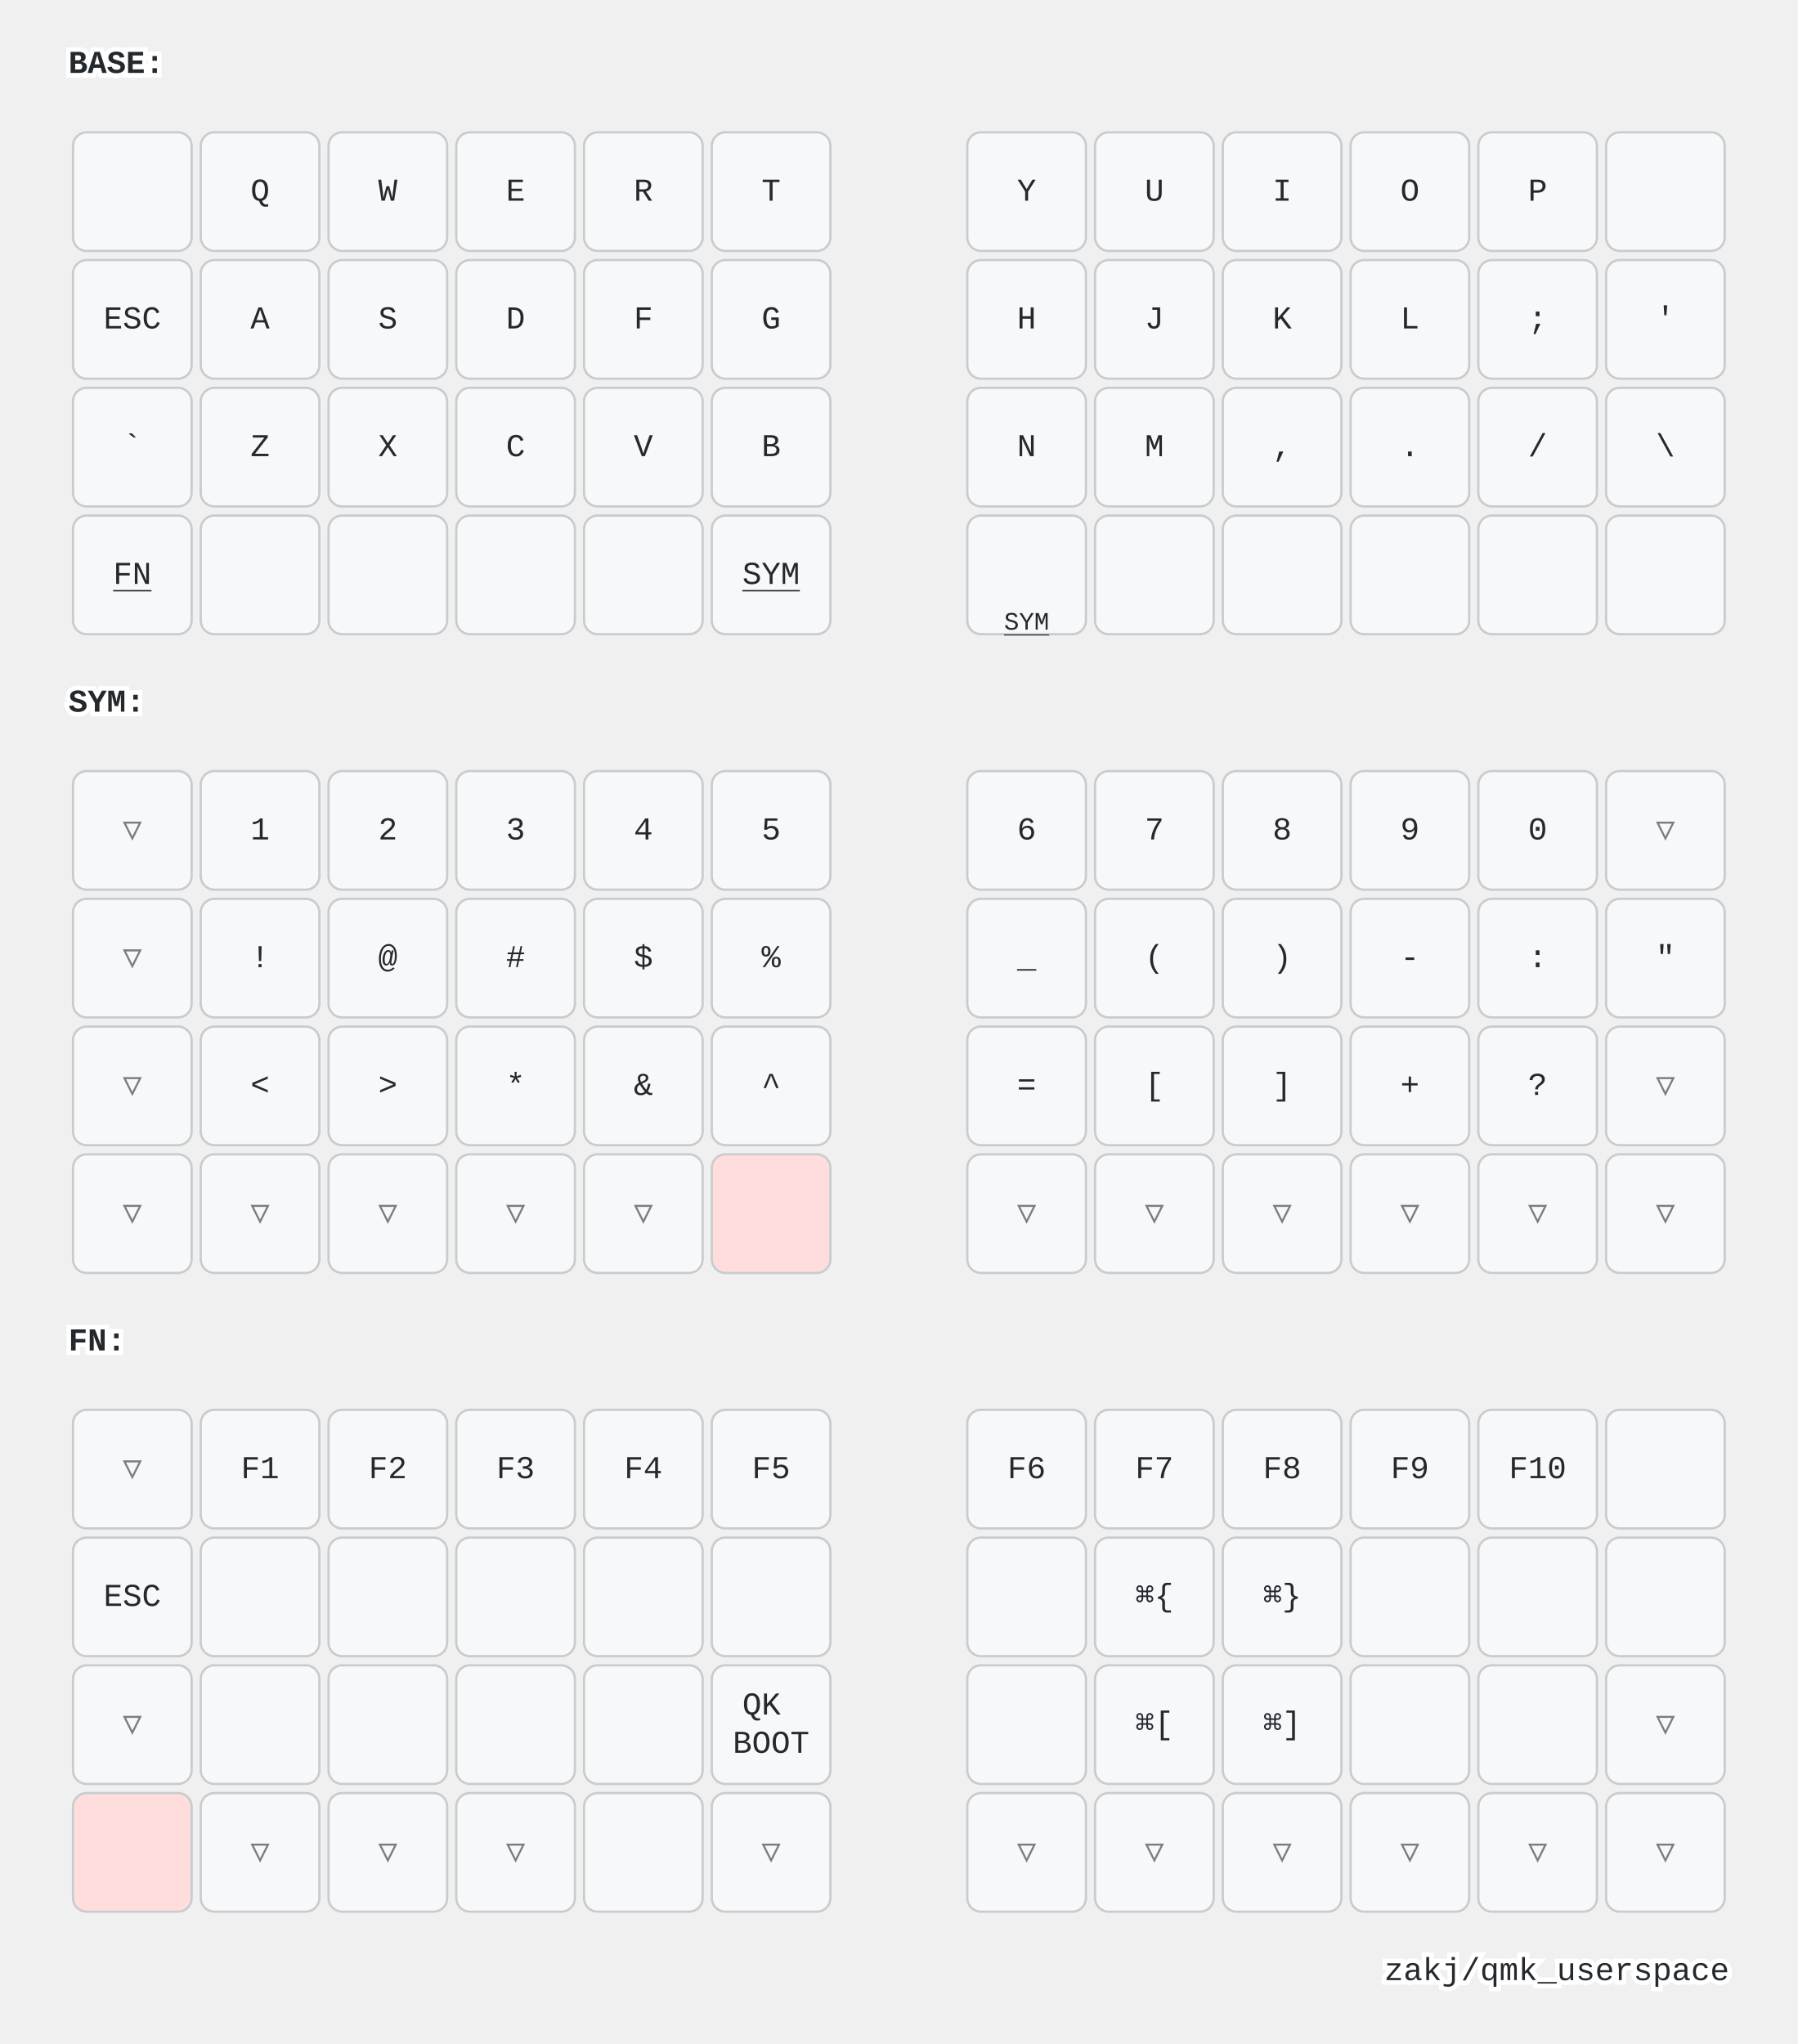
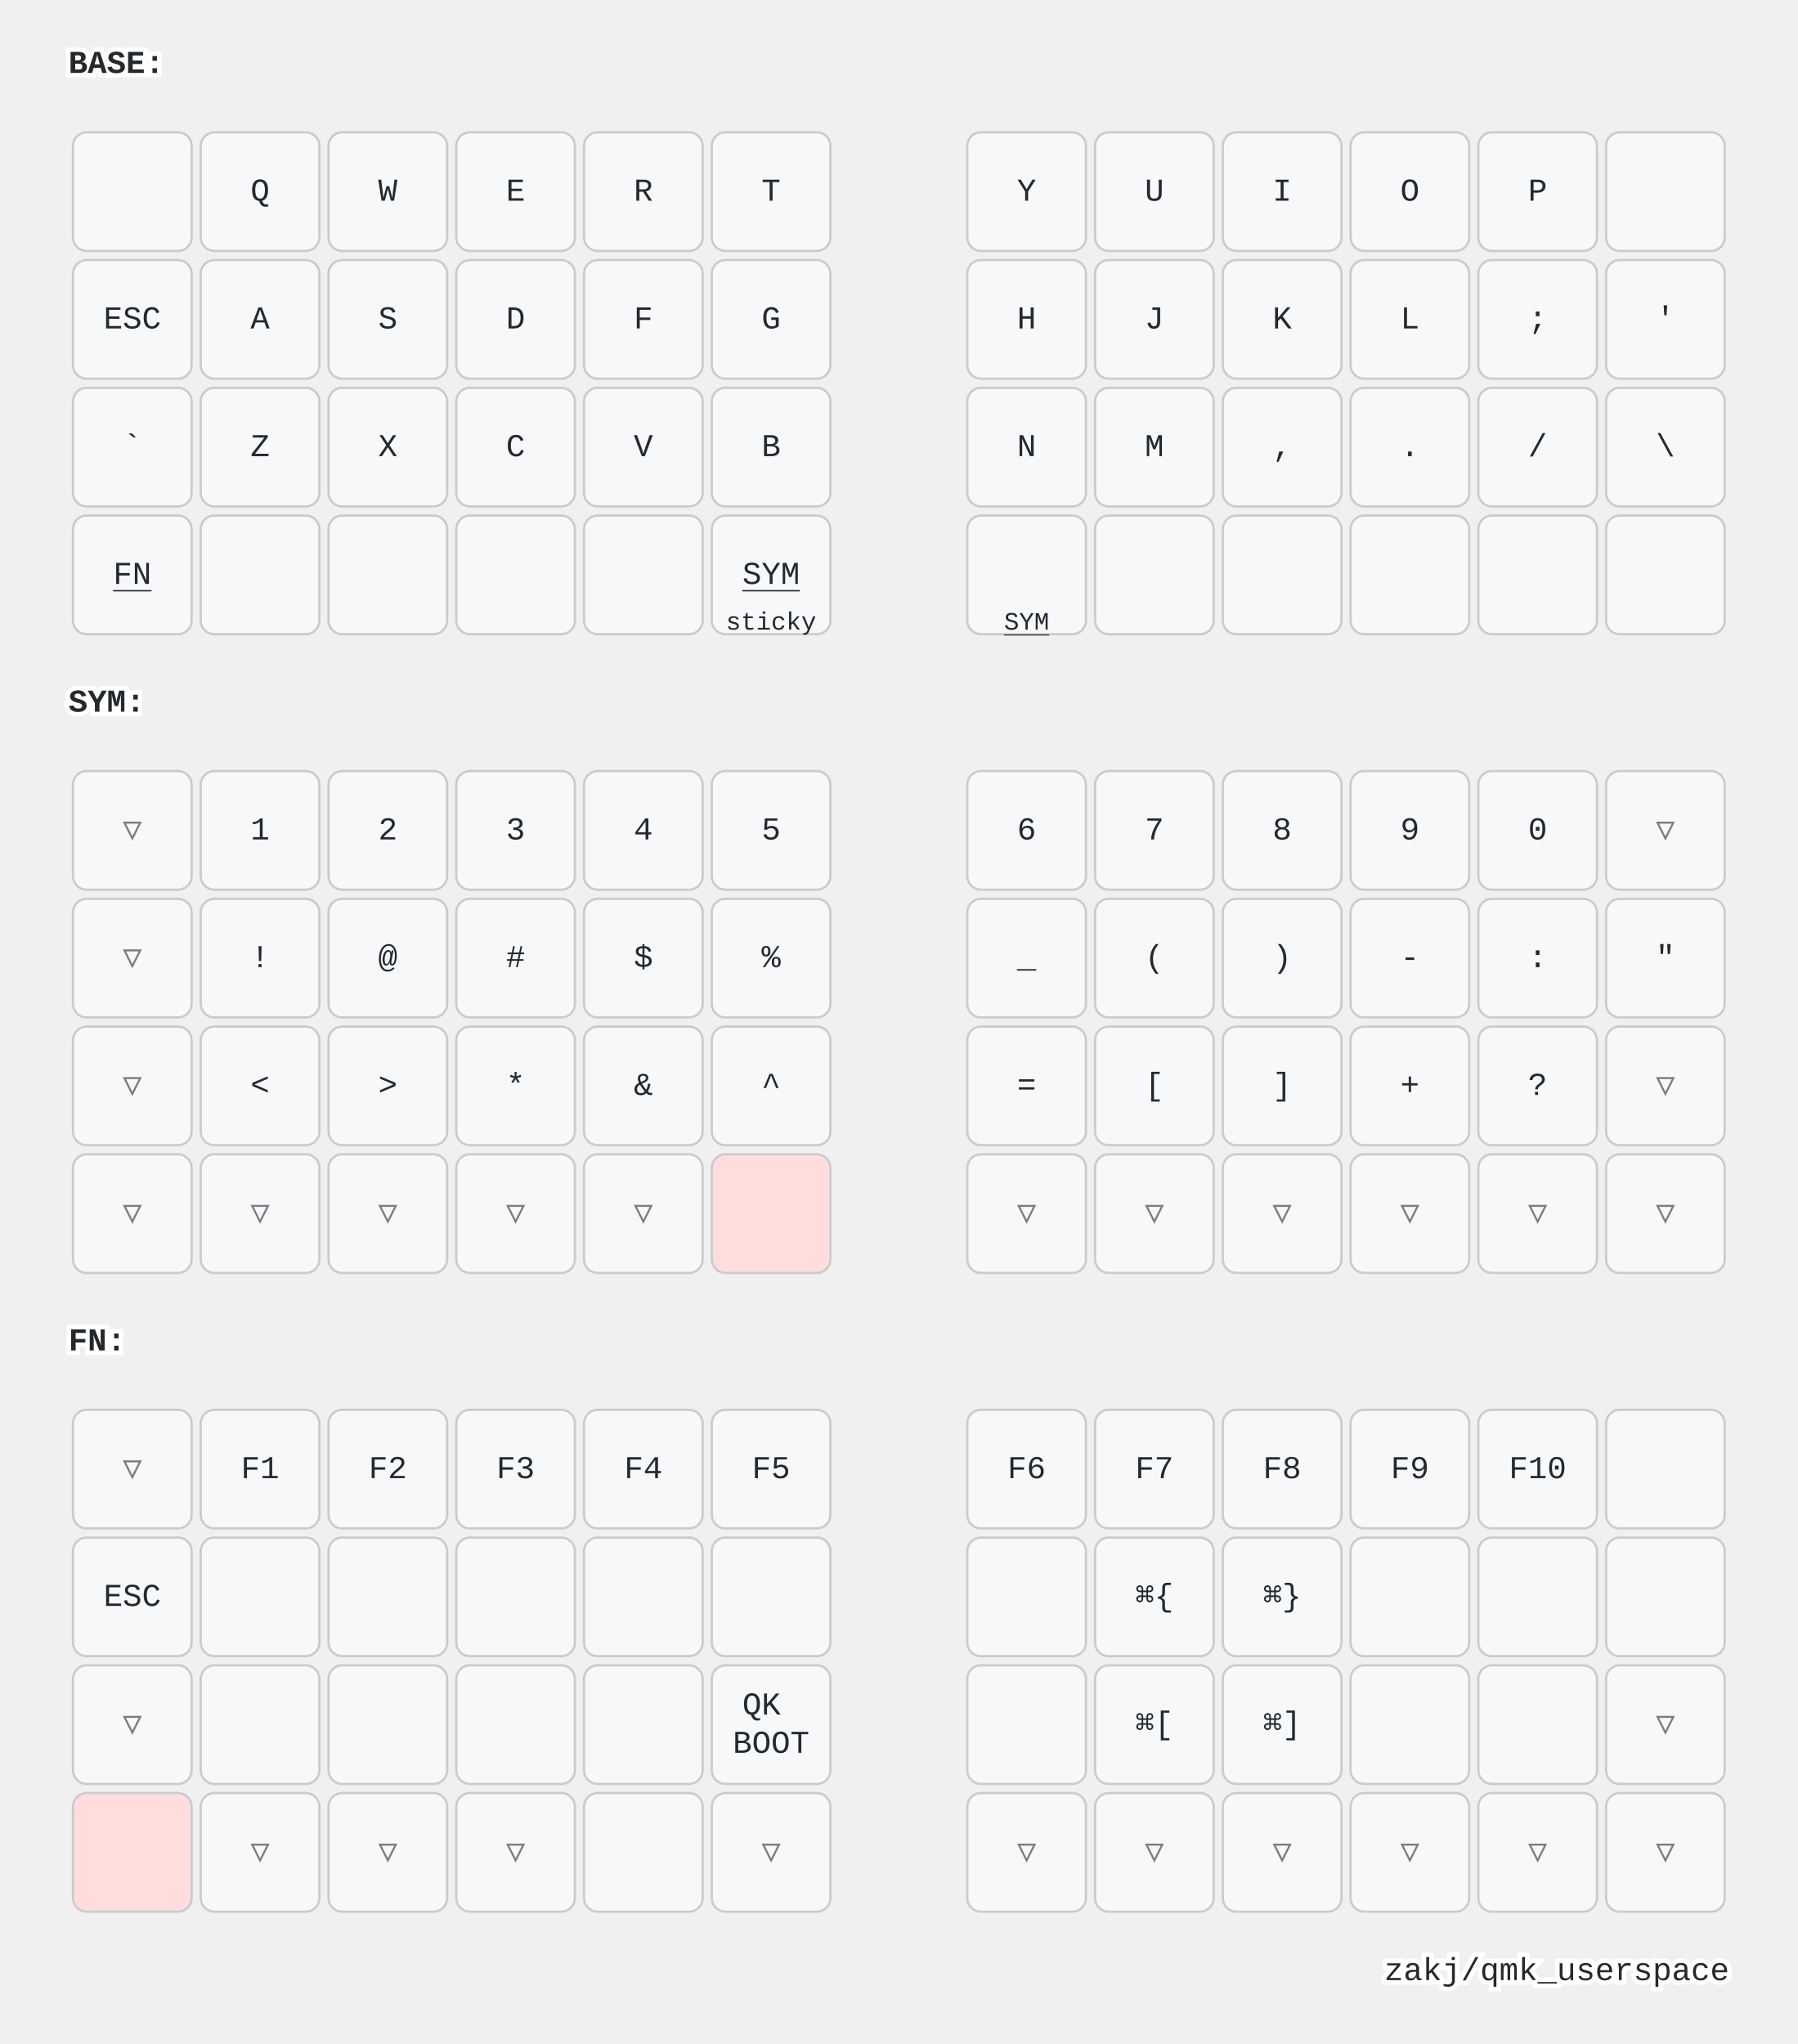
<svg xmlns="http://www.w3.org/2000/svg" xmlns:xlink="http://www.w3.org/1999/xlink" width="788" height="896" viewBox="0 0 788 896" class="keymap">
  <defs>/* start glyphs */
<svg id="mdi:apple-keyboard-command">
      <svg id="mdi-apple-keyboard-command" viewBox="0 0 24 24">
        <path d="M6,2A4,4 0 0,1 10,6V8H14V6A4,4 0 0,1 18,2A4,4 0 0,1 22,6A4,4 0 0,1 18,10H16V14H18A4,4 0 0,1 22,18A4,4 0 0,1 18,22A4,4 0 0,1 14,18V16H10V18A4,4 0 0,1 6,22A4,4 0 0,1 2,18A4,4 0 0,1 6,14H8V10H6A4,4 0 0,1 2,6A4,4 0 0,1 6,2M16,18A2,2 0 0,0 18,20A2,2 0 0,0 20,18A2,2 0 0,0 18,16H16V18M14,10H10V14H14V10M6,16A2,2 0 0,0 4,18A2,2 0 0,0 6,20A2,2 0 0,0 8,18V16H6M8,6A2,2 0 0,0 6,4A2,2 0 0,0 4,6A2,2 0 0,0 6,8H8V6M18,8A2,2 0 0,0 20,6A2,2 0 0,0 18,4A2,2 0 0,0 16,6V8H18Z" />
      </svg>
    </svg>
    <svg id="mdi:apple-keyboard-control">
      <svg id="mdi-apple-keyboard-control" viewBox="0 0 24 24">
        <path d="M19.78,11.78L18.36,13.19L12,6.83L5.64,13.19L4.22,11.78L12,4L19.78,11.78Z" />
      </svg>
    </svg>
    <svg id="mdi:apple-keyboard-option">
      <svg id="mdi-apple-keyboard-option" viewBox="0 0 24 24">
        <path d="M3,4H9.11L16.15,18H21V20H14.88L7.84,6H3V4M14,4H21V6H14V4Z" />
      </svg>
    </svg>
    <svg id="mdi:apple-keyboard-shift">
      <svg id="mdi-apple-keyboard-shift" viewBox="0 0 24 24">
        <path d="M15,18V12H17.17L12,6.83L6.83,12H9V18H15M12,4L22,14H17V20H7V14H2L12,4Z" />
      </svg>
    </svg>
    <svg id="tabler:arrow-bar-to-right">
      <svg viewBox="0 0 24 24" fill="none" stroke="currentColor" stroke-width="2" stroke-linecap="round" stroke-linejoin="round" class="icon icon-tabler icons-tabler-outline icon-tabler-arrow-bar-to-right">
        <path stroke="none" d="M0 0h24v24H0z" fill="none" />
        <path d="M14 12l-10 0" />
        <path d="M14 12l-4 4" />
        <path d="M14 12l-4 -4" />
        <path d="M20 4l0 16" />
      </svg>
    </svg>
    <svg id="tabler:arrow-down">
      <svg viewBox="0 0 24 24" fill="none" stroke="currentColor" stroke-width="2" stroke-linecap="round" stroke-linejoin="round" class="icon icon-tabler icons-tabler-outline icon-tabler-arrow-down">
        <path stroke="none" d="M0 0h24v24H0z" fill="none" />
        <path d="M12 5l0 14" />
        <path d="M18 13l-6 6" />
        <path d="M6 13l6 6" />
      </svg>
    </svg>
    <svg id="tabler:arrow-left">
      <svg viewBox="0 0 24 24" fill="none" stroke="currentColor" stroke-width="2" stroke-linecap="round" stroke-linejoin="round" class="icon icon-tabler icons-tabler-outline icon-tabler-arrow-left">
        <path stroke="none" d="M0 0h24v24H0z" fill="none" />
        <path d="M5 12l14 0" />
        <path d="M5 12l6 6" />
        <path d="M5 12l6 -6" />
      </svg>
    </svg>
    <svg id="tabler:arrow-right">
      <svg viewBox="0 0 24 24" fill="none" stroke="currentColor" stroke-width="2" stroke-linecap="round" stroke-linejoin="round" class="icon icon-tabler icons-tabler-outline icon-tabler-arrow-right">
        <path stroke="none" d="M0 0h24v24H0z" fill="none" />
        <path d="M5 12l14 0" />
        <path d="M13 18l6 -6" />
        <path d="M13 6l6 6" />
      </svg>
    </svg>
    <svg id="tabler:arrow-up">
      <svg viewBox="0 0 24 24" fill="none" stroke="currentColor" stroke-width="2" stroke-linecap="round" stroke-linejoin="round" class="icon icon-tabler icons-tabler-outline icon-tabler-arrow-up">
        <path stroke="none" d="M0 0h24v24H0z" fill="none" />
        <path d="M12 5l0 14" />
        <path d="M18 11l-6 -6" />
        <path d="M6 11l6 -6" />
      </svg>
    </svg>
    <svg id="tabler:backspace">
      <svg viewBox="0 0 24 24" fill="none" stroke="currentColor" stroke-width="2" stroke-linecap="round" stroke-linejoin="round" class="icon icon-tabler icons-tabler-outline icon-tabler-backspace">
        <path stroke="none" d="M0 0h24v24H0z" fill="none" />
        <path d="M20 6a1 1 0 0 1 1 1v10a1 1 0 0 1 -1 1h-11l-5 -5a1.5 1.5 0 0 1 0 -2l5 -5l11 0" />
        <path d="M12 10l4 4m0 -4l-4 4" />
      </svg>
    </svg>
    <svg id="tabler:corner-down-left">
      <svg viewBox="0 0 24 24" fill="none" stroke="currentColor" stroke-width="2" stroke-linecap="round" stroke-linejoin="round" class="icon icon-tabler icons-tabler-outline icon-tabler-corner-down-left">
        <path stroke="none" d="M0 0h24v24H0z" fill="none" />
        <path d="M18 6v6a3 3 0 0 1 -3 3h-10l4 -4m0 8l-4 -4" />
      </svg>
    </svg>
    <svg id="tabler:space">
      <svg viewBox="0 0 24 24" fill="none" stroke="currentColor" stroke-width="2" stroke-linecap="round" stroke-linejoin="round" class="icon icon-tabler icons-tabler-outline icon-tabler-space">
        <path stroke="none" d="M0 0h24v24H0z" fill="none" />
        <path d="M4 10v3a1 1 0 0 0 1 1h14a1 1 0 0 0 1 -1v-3" />
      </svg>
    </svg>
    <svg id="tabler:square-x">
      <svg viewBox="0 0 24 24" fill="none" stroke="currentColor" stroke-width="2" stroke-linecap="round" stroke-linejoin="round" class="icon icon-tabler icons-tabler-outline icon-tabler-square-x">
        <path stroke="none" d="M0 0h24v24H0z" fill="none" />
        <path d="M3 5a2 2 0 0 1 2 -2h14a2 2 0 0 1 2 2v14a2 2 0 0 1 -2 2h-14a2 2 0 0 1 -2 -2v-14" />
        <path d="M9 9l6 6m0 -6l-6 6" />
      </svg>
    </svg>
  </defs>/* end glyphs */
<style>/* inherit to force styles through use tags */
svg path {
    fill: inherit;
}

/* font and background color specifications */
svg.keymap {
    font-family: SFMono-Regular,Consolas,Liberation Mono,Menlo,monospace;
    font-size: 14px;
    font-kerning: normal;
    text-rendering: optimizeLegibility;
    fill: #24292e;
}

/* default key styling */
rect.key {
    fill: #f6f8fa;
}

rect.key, rect.combo {
    stroke: #c9cccf;
    stroke-width: 1;
}

/* default key side styling, only used is draw_key_sides is set */
rect.side {
    filter: brightness(90%);
}

/* color accent for combo boxes */
rect.combo, rect.combo-separate {
    fill: #cdf;
}

/* color accent for held keys */
rect.held, rect.combo.held {
    fill: #fdd;
}

/* color accent for ghost (optional) keys */
rect.ghost, rect.combo.ghost {
    stroke-dasharray: 4, 4;
    stroke-width: 2;
}

text {
    text-anchor: middle;
    dominant-baseline: middle;
}

/* styling for layer labels */
text.label {
    font-weight: bold;
    text-anchor: start;
    stroke: white;
    stroke-width: 4;
    paint-order: stroke;
}

/* styling for optional footer */
text.footer {
    text-anchor: end;
    dominant-baseline: auto;
    stroke: white;
    stroke-width: 4;
    paint-order: stroke;
}

/* styling for combo tap, and key non-tap label text */
text.combo, text.hold, text.shifted, text.left, text.right, text.tl, text.tr, text.bl, text.br {
    font-size: 11px;
}

text.hold, text.bl, text.br {
    text-anchor: middle;
    dominant-baseline: auto;
}

text.shifted, text.tl, text.tr {
    text-anchor: middle;
    dominant-baseline: hanging;
}

text.left, text.tl, text.bl {
    text-anchor: start;
}

text.right, text.tr, text.br {
    text-anchor: end;
}

text.layer-activator {
    text-decoration: underline;
}

/* styling for hold/shifted label text in combo box */
text.combo.hold, text.combo.shifted, text.combo.left, text.combo.right {
    font-size: 8px;
}

/* lighter symbol for transparent keys */
text.trans {
    fill: #7b7e81;
}

/* styling for combo dendrons */
path.combo {
    stroke-width: 1;
    stroke: gray;
    fill: none;
}

/* Start Tabler Icons Cleanup */
/* cannot use height/width with glyphs */
.icon-tabler &gt; path {
    fill: inherit;
    stroke: inherit;
    stroke-width: 2;
}
/* hide tabler's default box */
.icon-tabler &gt; path[stroke="none"][fill="none"] {
    visibility: hidden;
}
/* End Tabler Icons Cleanup */

@media (prefers-color-scheme: dark) {
svg.keymap { fill: #d1d6db; }
rect.key { fill: #3f4750; }
rect.key, rect.combo { stroke: #60666c; }
rect.combo, rect.combo-separate { fill: #1f3d7a; }
rect.held, rect.combo.held { fill: #854747; }
text.label, text.footer { stroke: black; }
text.trans { fill: #7e8184; }
path.combo { stroke: #7f7f7f; }

}
svg.keymap { color: #24292e; }
@media (prefers-color-scheme: dark) {
  svg.keymap { color: #d1d6db; }
}
</style>
  <g transform="translate(30, 0)" class="layer-BASE">
    <text x="0" y="28" class="label" id="BASE">BASE:</text>
    <g transform="translate(0, 56)">
      <g transform="translate(28, 28)" class="key keypos-0">
        <rect rx="6" ry="6" x="-26" y="-26" width="52" height="52" class="key" />
        <use href="#tabler:arrow-bar-to-right" xlink:href="#tabler:arrow-bar-to-right" x="-7" y="-7" height="14" width="14.0" class="key tap glyph tabler:arrow-bar-to-right" />
      </g>
      <g transform="translate(84, 28)" class="key keypos-1">
        <rect rx="6" ry="6" x="-26" y="-26" width="52" height="52" class="key" />
        <text x="0" y="0" class="key tap">Q</text>
      </g>
      <g transform="translate(140, 28)" class="key keypos-2">
        <rect rx="6" ry="6" x="-26" y="-26" width="52" height="52" class="key" />
        <text x="0" y="0" class="key tap">W</text>
      </g>
      <g transform="translate(196, 28)" class="key keypos-3">
        <rect rx="6" ry="6" x="-26" y="-26" width="52" height="52" class="key" />
        <text x="0" y="0" class="key tap">E</text>
      </g>
      <g transform="translate(252, 28)" class="key keypos-4">
        <rect rx="6" ry="6" x="-26" y="-26" width="52" height="52" class="key" />
        <text x="0" y="0" class="key tap">R</text>
      </g>
      <g transform="translate(308, 28)" class="key keypos-5">
        <rect rx="6" ry="6" x="-26" y="-26" width="52" height="52" class="key" />
        <text x="0" y="0" class="key tap">T</text>
      </g>
      <g transform="translate(420, 28)" class="key keypos-6">
        <rect rx="6" ry="6" x="-26" y="-26" width="52" height="52" class="key" />
        <text x="0" y="0" class="key tap">Y</text>
      </g>
      <g transform="translate(476, 28)" class="key keypos-7">
        <rect rx="6" ry="6" x="-26" y="-26" width="52" height="52" class="key" />
        <text x="0" y="0" class="key tap">U</text>
      </g>
      <g transform="translate(532, 28)" class="key keypos-8">
        <rect rx="6" ry="6" x="-26" y="-26" width="52" height="52" class="key" />
        <text x="0" y="0" class="key tap">I</text>
      </g>
      <g transform="translate(588, 28)" class="key keypos-9">
        <rect rx="6" ry="6" x="-26" y="-26" width="52" height="52" class="key" />
        <text x="0" y="0" class="key tap">O</text>
      </g>
      <g transform="translate(644, 28)" class="key keypos-10">
        <rect rx="6" ry="6" x="-26" y="-26" width="52" height="52" class="key" />
        <text x="0" y="0" class="key tap">P</text>
      </g>
      <g transform="translate(700, 28)" class="key keypos-11">
        <rect rx="6" ry="6" x="-26" y="-26" width="52" height="52" class="key" />
        <use href="#tabler:backspace" xlink:href="#tabler:backspace" x="-7" y="-7" height="14" width="14.0" class="key tap glyph tabler:backspace" />
      </g>
      <g transform="translate(28, 84)" class="key keypos-12">
        <rect rx="6" ry="6" x="-26" y="-26" width="52" height="52" class="key" />
        <text x="0" y="0" class="key tap">ESC</text>
        <use href="#mdi:apple-keyboard-control" xlink:href="#mdi:apple-keyboard-control" x="-6" y="12" height="12" width="12.0" class="key hold glyph mdi:apple-keyboard-control" />
      </g>
      <g transform="translate(84, 84)" class="key keypos-13">
        <rect rx="6" ry="6" x="-26" y="-26" width="52" height="52" class="key" />
        <text x="0" y="0" class="key tap">A</text>
      </g>
      <g transform="translate(140, 84)" class="key keypos-14">
        <rect rx="6" ry="6" x="-26" y="-26" width="52" height="52" class="key" />
        <text x="0" y="0" class="key tap">S</text>
      </g>
      <g transform="translate(196, 84)" class="key keypos-15">
        <rect rx="6" ry="6" x="-26" y="-26" width="52" height="52" class="key" />
        <text x="0" y="0" class="key tap">D</text>
      </g>
      <g transform="translate(252, 84)" class="key keypos-16">
        <rect rx="6" ry="6" x="-26" y="-26" width="52" height="52" class="key" />
        <text x="0" y="0" class="key tap">F</text>
      </g>
      <g transform="translate(308, 84)" class="key keypos-17">
        <rect rx="6" ry="6" x="-26" y="-26" width="52" height="52" class="key" />
        <text x="0" y="0" class="key tap">G</text>
      </g>
      <g transform="translate(420, 84)" class="key keypos-18">
        <rect rx="6" ry="6" x="-26" y="-26" width="52" height="52" class="key" />
        <text x="0" y="0" class="key tap">H</text>
      </g>
      <g transform="translate(476, 84)" class="key keypos-19">
        <rect rx="6" ry="6" x="-26" y="-26" width="52" height="52" class="key" />
        <text x="0" y="0" class="key tap">J</text>
      </g>
      <g transform="translate(532, 84)" class="key keypos-20">
        <rect rx="6" ry="6" x="-26" y="-26" width="52" height="52" class="key" />
        <text x="0" y="0" class="key tap">K</text>
      </g>
      <g transform="translate(588, 84)" class="key keypos-21">
        <rect rx="6" ry="6" x="-26" y="-26" width="52" height="52" class="key" />
        <text x="0" y="0" class="key tap">L</text>
      </g>
      <g transform="translate(644, 84)" class="key keypos-22">
        <rect rx="6" ry="6" x="-26" y="-26" width="52" height="52" class="key" />
        <text x="0" y="0" class="key tap">;</text>
      </g>
      <g transform="translate(700, 84)" class="key keypos-23">
        <rect rx="6" ry="6" x="-26" y="-26" width="52" height="52" class="key" />
        <text x="0" y="0" class="key tap">'</text>
      </g>
      <g transform="translate(28, 140)" class="key keypos-24">
        <rect rx="6" ry="6" x="-26" y="-26" width="52" height="52" class="key" />
        <text x="0" y="0" class="key tap">`</text>
        <use href="#mdi:apple-keyboard-shift" xlink:href="#mdi:apple-keyboard-shift" x="-6" y="12" height="12" width="12.0" class="key hold glyph mdi:apple-keyboard-shift" />
      </g>
      <g transform="translate(84, 140)" class="key keypos-25">
        <rect rx="6" ry="6" x="-26" y="-26" width="52" height="52" class="key" />
        <text x="0" y="0" class="key tap">Z</text>
      </g>
      <g transform="translate(140, 140)" class="key keypos-26">
        <rect rx="6" ry="6" x="-26" y="-26" width="52" height="52" class="key" />
        <text x="0" y="0" class="key tap">X</text>
      </g>
      <g transform="translate(196, 140)" class="key keypos-27">
        <rect rx="6" ry="6" x="-26" y="-26" width="52" height="52" class="key" />
        <text x="0" y="0" class="key tap">C</text>
      </g>
      <g transform="translate(252, 140)" class="key keypos-28">
        <rect rx="6" ry="6" x="-26" y="-26" width="52" height="52" class="key" />
        <text x="0" y="0" class="key tap">V</text>
      </g>
      <g transform="translate(308, 140)" class="key keypos-29">
        <rect rx="6" ry="6" x="-26" y="-26" width="52" height="52" class="key" />
        <text x="0" y="0" class="key tap">B</text>
      </g>
      <g transform="translate(420, 140)" class="key keypos-30">
        <rect rx="6" ry="6" x="-26" y="-26" width="52" height="52" class="key" />
        <text x="0" y="0" class="key tap">N</text>
      </g>
      <g transform="translate(476, 140)" class="key keypos-31">
        <rect rx="6" ry="6" x="-26" y="-26" width="52" height="52" class="key" />
        <text x="0" y="0" class="key tap">M</text>
      </g>
      <g transform="translate(532, 140)" class="key keypos-32">
        <rect rx="6" ry="6" x="-26" y="-26" width="52" height="52" class="key" />
        <text x="0" y="0" class="key tap">,</text>
      </g>
      <g transform="translate(588, 140)" class="key keypos-33">
        <rect rx="6" ry="6" x="-26" y="-26" width="52" height="52" class="key" />
        <text x="0" y="0" class="key tap">.</text>
      </g>
      <g transform="translate(644, 140)" class="key keypos-34">
        <rect rx="6" ry="6" x="-26" y="-26" width="52" height="52" class="key" />
        <text x="0" y="0" class="key tap">/</text>
      </g>
      <g transform="translate(700, 140)" class="key keypos-35">
        <rect rx="6" ry="6" x="-26" y="-26" width="52" height="52" class="key" />
        <text x="0" y="0" class="key tap">\</text>
        <use href="#mdi:apple-keyboard-shift" xlink:href="#mdi:apple-keyboard-shift" x="-6" y="12" height="12" width="12.0" class="key hold glyph mdi:apple-keyboard-shift" />
      </g>
      <g transform="translate(28, 196)" class="key keypos-36">
        <rect rx="6" ry="6" x="-26" y="-26" width="52" height="52" class="key" />
        <a href="#FN">
          <text x="0" y="0" class="key tap layer-activator">FN</text>
        </a>
      </g>
      <g transform="translate(84, 196)" class="key keypos-37">
        <rect rx="6" ry="6" x="-26" y="-26" width="52" height="52" class="key" />
        <use href="#mdi:apple-keyboard-control" xlink:href="#mdi:apple-keyboard-control" x="-7" y="-7" height="14" width="14.0" class="key tap glyph mdi:apple-keyboard-control" />
      </g>
      <g transform="translate(140, 196)" class="key keypos-38">
        <rect rx="6" ry="6" x="-26" y="-26" width="52" height="52" class="key" />
        <use href="#mdi:apple-keyboard-option" xlink:href="#mdi:apple-keyboard-option" x="-7" y="-7" height="14" width="14.0" class="key tap glyph mdi:apple-keyboard-option" />
      </g>
      <g transform="translate(196, 196)" class="key keypos-39">
        <rect rx="6" ry="6" x="-26" y="-26" width="52" height="52" class="key" />
        <use href="#mdi:apple-keyboard-command" xlink:href="#mdi:apple-keyboard-command" x="-7" y="-7" height="14" width="14.0" class="key tap glyph mdi:apple-keyboard-command" />
      </g>
      <g transform="translate(252, 196)" class="key keypos-40">
        <rect rx="6" ry="6" x="-26" y="-26" width="52" height="52" class="key" />
        <use href="#mdi:apple-keyboard-shift" xlink:href="#mdi:apple-keyboard-shift" x="-7" y="-7" height="14" width="14.0" class="key tap glyph mdi:apple-keyboard-shift" />
      </g>
      <g transform="translate(308, 196)" class="key keypos-41">
        <rect rx="6" ry="6" x="-26" y="-26" width="52" height="52" class="key" />
        <a href="#SYM">
          <text x="0" y="0" class="key tap layer-activator">SYM</text>
        </a>
+         <text x="0" y="24" class="key hold">sticky</text>
      </g>
      <g transform="translate(420, 196)" class="key keypos-42">
        <rect rx="6" ry="6" x="-26" y="-26" width="52" height="52" class="key" />
        <use href="#tabler:corner-down-left" xlink:href="#tabler:corner-down-left" x="-7" y="-7" height="14" width="14.0" class="key tap glyph tabler:corner-down-left" />
        <a href="#SYM">
          <text x="0" y="24" class="key hold layer-activator">SYM</text>
        </a>
      </g>
      <g transform="translate(476, 196)" class="key keypos-43">
        <rect rx="6" ry="6" x="-26" y="-26" width="52" height="52" class="key" />
        <use href="#tabler:space" xlink:href="#tabler:space" x="-7" y="-7" height="14" width="14.0" class="key tap glyph tabler:space" />
      </g>
      <g transform="translate(532, 196)" class="key keypos-44">
        <rect rx="6" ry="6" x="-26" y="-26" width="52" height="52" class="key" />
        <use href="#tabler:arrow-left" xlink:href="#tabler:arrow-left" x="-7" y="-7" height="14" width="14.0" class="key tap glyph tabler:arrow-left" />
      </g>
      <g transform="translate(588, 196)" class="key keypos-45">
        <rect rx="6" ry="6" x="-26" y="-26" width="52" height="52" class="key" />
        <use href="#tabler:arrow-down" xlink:href="#tabler:arrow-down" x="-7" y="-7" height="14" width="14.0" class="key tap glyph tabler:arrow-down" />
      </g>
      <g transform="translate(644, 196)" class="key keypos-46">
        <rect rx="6" ry="6" x="-26" y="-26" width="52" height="52" class="key" />
        <use href="#tabler:arrow-up" xlink:href="#tabler:arrow-up" x="-7" y="-7" height="14" width="14.0" class="key tap glyph tabler:arrow-up" />
      </g>
      <g transform="translate(700, 196)" class="key keypos-47">
        <rect rx="6" ry="6" x="-26" y="-26" width="52" height="52" class="key" />
        <use href="#tabler:arrow-right" xlink:href="#tabler:arrow-right" x="-7" y="-7" height="14" width="14.0" class="key tap glyph tabler:arrow-right" />
      </g>
    </g>
  </g>
  <g transform="translate(30, 280)" class="layer-SYM">
    <text x="0" y="28" class="label" id="SYM">SYM:</text>
    <g transform="translate(0, 56)">
      <g transform="translate(28, 28)" class="key trans keypos-0">
        <rect rx="6" ry="6" x="-26" y="-26" width="52" height="52" class="key trans" />
        <text x="0" y="0" class="key trans tap">▽</text>
      </g>
      <g transform="translate(84, 28)" class="key keypos-1">
        <rect rx="6" ry="6" x="-26" y="-26" width="52" height="52" class="key" />
        <text x="0" y="0" class="key tap">1</text>
      </g>
      <g transform="translate(140, 28)" class="key keypos-2">
        <rect rx="6" ry="6" x="-26" y="-26" width="52" height="52" class="key" />
        <text x="0" y="0" class="key tap">2</text>
      </g>
      <g transform="translate(196, 28)" class="key keypos-3">
        <rect rx="6" ry="6" x="-26" y="-26" width="52" height="52" class="key" />
        <text x="0" y="0" class="key tap">3</text>
      </g>
      <g transform="translate(252, 28)" class="key keypos-4">
        <rect rx="6" ry="6" x="-26" y="-26" width="52" height="52" class="key" />
        <text x="0" y="0" class="key tap">4</text>
      </g>
      <g transform="translate(308, 28)" class="key keypos-5">
        <rect rx="6" ry="6" x="-26" y="-26" width="52" height="52" class="key" />
        <text x="0" y="0" class="key tap">5</text>
      </g>
      <g transform="translate(420, 28)" class="key keypos-6">
        <rect rx="6" ry="6" x="-26" y="-26" width="52" height="52" class="key" />
        <text x="0" y="0" class="key tap">6</text>
      </g>
      <g transform="translate(476, 28)" class="key keypos-7">
        <rect rx="6" ry="6" x="-26" y="-26" width="52" height="52" class="key" />
        <text x="0" y="0" class="key tap">7</text>
      </g>
      <g transform="translate(532, 28)" class="key keypos-8">
        <rect rx="6" ry="6" x="-26" y="-26" width="52" height="52" class="key" />
        <text x="0" y="0" class="key tap">8</text>
      </g>
      <g transform="translate(588, 28)" class="key keypos-9">
        <rect rx="6" ry="6" x="-26" y="-26" width="52" height="52" class="key" />
        <text x="0" y="0" class="key tap">9</text>
      </g>
      <g transform="translate(644, 28)" class="key keypos-10">
        <rect rx="6" ry="6" x="-26" y="-26" width="52" height="52" class="key" />
        <text x="0" y="0" class="key tap">0</text>
      </g>
      <g transform="translate(700, 28)" class="key trans keypos-11">
        <rect rx="6" ry="6" x="-26" y="-26" width="52" height="52" class="key trans" />
        <text x="0" y="0" class="key trans tap">▽</text>
      </g>
      <g transform="translate(28, 84)" class="key trans keypos-12">
        <rect rx="6" ry="6" x="-26" y="-26" width="52" height="52" class="key trans" />
        <text x="0" y="0" class="key trans tap">▽</text>
      </g>
      <g transform="translate(84, 84)" class="key keypos-13">
        <rect rx="6" ry="6" x="-26" y="-26" width="52" height="52" class="key" />
        <text x="0" y="0" class="key tap">!</text>
      </g>
      <g transform="translate(140, 84)" class="key keypos-14">
        <rect rx="6" ry="6" x="-26" y="-26" width="52" height="52" class="key" />
        <text x="0" y="0" class="key tap">@</text>
      </g>
      <g transform="translate(196, 84)" class="key keypos-15">
        <rect rx="6" ry="6" x="-26" y="-26" width="52" height="52" class="key" />
        <text x="0" y="0" class="key tap">#</text>
      </g>
      <g transform="translate(252, 84)" class="key keypos-16">
        <rect rx="6" ry="6" x="-26" y="-26" width="52" height="52" class="key" />
        <text x="0" y="0" class="key tap">$</text>
      </g>
      <g transform="translate(308, 84)" class="key keypos-17">
        <rect rx="6" ry="6" x="-26" y="-26" width="52" height="52" class="key" />
        <text x="0" y="0" class="key tap">%</text>
      </g>
      <g transform="translate(420, 84)" class="key keypos-18">
        <rect rx="6" ry="6" x="-26" y="-26" width="52" height="52" class="key" />
        <text x="0" y="0" class="key tap">_</text>
      </g>
      <g transform="translate(476, 84)" class="key keypos-19">
        <rect rx="6" ry="6" x="-26" y="-26" width="52" height="52" class="key" />
        <text x="0" y="0" class="key tap">(</text>
      </g>
      <g transform="translate(532, 84)" class="key keypos-20">
        <rect rx="6" ry="6" x="-26" y="-26" width="52" height="52" class="key" />
        <text x="0" y="0" class="key tap">)</text>
      </g>
      <g transform="translate(588, 84)" class="key keypos-21">
        <rect rx="6" ry="6" x="-26" y="-26" width="52" height="52" class="key" />
        <text x="0" y="0" class="key tap">-</text>
      </g>
      <g transform="translate(644, 84)" class="key keypos-22">
        <rect rx="6" ry="6" x="-26" y="-26" width="52" height="52" class="key" />
        <text x="0" y="0" class="key tap">:</text>
      </g>
      <g transform="translate(700, 84)" class="key keypos-23">
        <rect rx="6" ry="6" x="-26" y="-26" width="52" height="52" class="key" />
        <text x="0" y="0" class="key tap">"</text>
      </g>
      <g transform="translate(28, 140)" class="key trans keypos-24">
        <rect rx="6" ry="6" x="-26" y="-26" width="52" height="52" class="key trans" />
        <text x="0" y="0" class="key trans tap">▽</text>
      </g>
      <g transform="translate(84, 140)" class="key keypos-25">
        <rect rx="6" ry="6" x="-26" y="-26" width="52" height="52" class="key" />
        <text x="0" y="0" class="key tap">&lt;</text>
      </g>
      <g transform="translate(140, 140)" class="key keypos-26">
        <rect rx="6" ry="6" x="-26" y="-26" width="52" height="52" class="key" />
        <text x="0" y="0" class="key tap">&gt;</text>
      </g>
      <g transform="translate(196, 140)" class="key keypos-27">
        <rect rx="6" ry="6" x="-26" y="-26" width="52" height="52" class="key" />
        <text x="0" y="0" class="key tap">*</text>
      </g>
      <g transform="translate(252, 140)" class="key keypos-28">
        <rect rx="6" ry="6" x="-26" y="-26" width="52" height="52" class="key" />
        <text x="0" y="0" class="key tap">&amp;</text>
      </g>
      <g transform="translate(308, 140)" class="key keypos-29">
        <rect rx="6" ry="6" x="-26" y="-26" width="52" height="52" class="key" />
        <text x="0" y="0" class="key tap">^</text>
      </g>
      <g transform="translate(420, 140)" class="key keypos-30">
        <rect rx="6" ry="6" x="-26" y="-26" width="52" height="52" class="key" />
        <text x="0" y="0" class="key tap">=</text>
      </g>
      <g transform="translate(476, 140)" class="key keypos-31">
        <rect rx="6" ry="6" x="-26" y="-26" width="52" height="52" class="key" />
        <text x="0" y="0" class="key tap">[</text>
      </g>
      <g transform="translate(532, 140)" class="key keypos-32">
        <rect rx="6" ry="6" x="-26" y="-26" width="52" height="52" class="key" />
        <text x="0" y="0" class="key tap">]</text>
      </g>
      <g transform="translate(588, 140)" class="key keypos-33">
        <rect rx="6" ry="6" x="-26" y="-26" width="52" height="52" class="key" />
        <text x="0" y="0" class="key tap">+</text>
      </g>
      <g transform="translate(644, 140)" class="key keypos-34">
        <rect rx="6" ry="6" x="-26" y="-26" width="52" height="52" class="key" />
        <text x="0" y="0" class="key tap">?</text>
      </g>
      <g transform="translate(700, 140)" class="key trans keypos-35">
        <rect rx="6" ry="6" x="-26" y="-26" width="52" height="52" class="key trans" />
        <text x="0" y="0" class="key trans tap">▽</text>
      </g>
      <g transform="translate(28, 196)" class="key trans keypos-36">
        <rect rx="6" ry="6" x="-26" y="-26" width="52" height="52" class="key trans" />
        <text x="0" y="0" class="key trans tap">▽</text>
      </g>
      <g transform="translate(84, 196)" class="key trans keypos-37">
        <rect rx="6" ry="6" x="-26" y="-26" width="52" height="52" class="key trans" />
        <text x="0" y="0" class="key trans tap">▽</text>
      </g>
      <g transform="translate(140, 196)" class="key trans keypos-38">
        <rect rx="6" ry="6" x="-26" y="-26" width="52" height="52" class="key trans" />
        <text x="0" y="0" class="key trans tap">▽</text>
      </g>
      <g transform="translate(196, 196)" class="key trans keypos-39">
        <rect rx="6" ry="6" x="-26" y="-26" width="52" height="52" class="key trans" />
        <text x="0" y="0" class="key trans tap">▽</text>
      </g>
      <g transform="translate(252, 196)" class="key trans keypos-40">
        <rect rx="6" ry="6" x="-26" y="-26" width="52" height="52" class="key trans" />
        <text x="0" y="0" class="key trans tap">▽</text>
      </g>
      <g transform="translate(308, 196)" class="key held keypos-41">
        <rect rx="6" ry="6" x="-26" y="-26" width="52" height="52" class="key held" />
      </g>
      <g transform="translate(420, 196)" class="key trans keypos-42">
        <rect rx="6" ry="6" x="-26" y="-26" width="52" height="52" class="key trans" />
        <text x="0" y="0" class="key trans tap">▽</text>
      </g>
      <g transform="translate(476, 196)" class="key trans keypos-43">
        <rect rx="6" ry="6" x="-26" y="-26" width="52" height="52" class="key trans" />
        <text x="0" y="0" class="key trans tap">▽</text>
      </g>
      <g transform="translate(532, 196)" class="key trans keypos-44">
        <rect rx="6" ry="6" x="-26" y="-26" width="52" height="52" class="key trans" />
        <text x="0" y="0" class="key trans tap">▽</text>
      </g>
      <g transform="translate(588, 196)" class="key trans keypos-45">
        <rect rx="6" ry="6" x="-26" y="-26" width="52" height="52" class="key trans" />
        <text x="0" y="0" class="key trans tap">▽</text>
      </g>
      <g transform="translate(644, 196)" class="key trans keypos-46">
        <rect rx="6" ry="6" x="-26" y="-26" width="52" height="52" class="key trans" />
        <text x="0" y="0" class="key trans tap">▽</text>
      </g>
      <g transform="translate(700, 196)" class="key trans keypos-47">
        <rect rx="6" ry="6" x="-26" y="-26" width="52" height="52" class="key trans" />
        <text x="0" y="0" class="key trans tap">▽</text>
      </g>
    </g>
  </g>
  <g transform="translate(30, 560)" class="layer-FN">
    <text x="0" y="28" class="label" id="FN">FN:</text>
    <g transform="translate(0, 56)">
      <g transform="translate(28, 28)" class="key trans keypos-0">
        <rect rx="6" ry="6" x="-26" y="-26" width="52" height="52" class="key trans" />
        <text x="0" y="0" class="key trans tap">▽</text>
      </g>
      <g transform="translate(84, 28)" class="key keypos-1">
        <rect rx="6" ry="6" x="-26" y="-26" width="52" height="52" class="key" />
        <text x="0" y="0" class="key tap">F1</text>
      </g>
      <g transform="translate(140, 28)" class="key keypos-2">
        <rect rx="6" ry="6" x="-26" y="-26" width="52" height="52" class="key" />
        <text x="0" y="0" class="key tap">F2</text>
      </g>
      <g transform="translate(196, 28)" class="key keypos-3">
        <rect rx="6" ry="6" x="-26" y="-26" width="52" height="52" class="key" />
        <text x="0" y="0" class="key tap">F3</text>
      </g>
      <g transform="translate(252, 28)" class="key keypos-4">
        <rect rx="6" ry="6" x="-26" y="-26" width="52" height="52" class="key" />
        <text x="0" y="0" class="key tap">F4</text>
      </g>
      <g transform="translate(308, 28)" class="key keypos-5">
        <rect rx="6" ry="6" x="-26" y="-26" width="52" height="52" class="key" />
        <text x="0" y="0" class="key tap">F5</text>
      </g>
      <g transform="translate(420, 28)" class="key keypos-6">
        <rect rx="6" ry="6" x="-26" y="-26" width="52" height="52" class="key" />
        <text x="0" y="0" class="key tap">F6</text>
      </g>
      <g transform="translate(476, 28)" class="key keypos-7">
        <rect rx="6" ry="6" x="-26" y="-26" width="52" height="52" class="key" />
        <text x="0" y="0" class="key tap">F7</text>
      </g>
      <g transform="translate(532, 28)" class="key keypos-8">
        <rect rx="6" ry="6" x="-26" y="-26" width="52" height="52" class="key" />
        <text x="0" y="0" class="key tap">F8</text>
      </g>
      <g transform="translate(588, 28)" class="key keypos-9">
        <rect rx="6" ry="6" x="-26" y="-26" width="52" height="52" class="key" />
        <text x="0" y="0" class="key tap">F9</text>
      </g>
      <g transform="translate(644, 28)" class="key keypos-10">
        <rect rx="6" ry="6" x="-26" y="-26" width="52" height="52" class="key" />
        <text x="0" y="0" class="key tap">F10</text>
      </g>
      <g transform="translate(700, 28)" class="key keypos-11">
        <rect rx="6" ry="6" x="-26" y="-26" width="52" height="52" class="key" />
        <use href="#tabler:square-x" xlink:href="#tabler:square-x" x="-7" y="-7" height="14" width="14.0" class="key tap glyph tabler:square-x" />
      </g>
      <g transform="translate(28, 84)" class="key keypos-12">
        <rect rx="6" ry="6" x="-26" y="-26" width="52" height="52" class="key" />
        <text x="0" y="0" class="key tap">ESC</text>
      </g>
      <g transform="translate(84, 84)" class="key keypos-13">
        <rect rx="6" ry="6" x="-26" y="-26" width="52" height="52" class="key" />
      </g>
      <g transform="translate(140, 84)" class="key keypos-14">
        <rect rx="6" ry="6" x="-26" y="-26" width="52" height="52" class="key" />
      </g>
      <g transform="translate(196, 84)" class="key keypos-15">
        <rect rx="6" ry="6" x="-26" y="-26" width="52" height="52" class="key" />
      </g>
      <g transform="translate(252, 84)" class="key keypos-16">
        <rect rx="6" ry="6" x="-26" y="-26" width="52" height="52" class="key" />
      </g>
      <g transform="translate(308, 84)" class="key keypos-17">
        <rect rx="6" ry="6" x="-26" y="-26" width="52" height="52" class="key" />
      </g>
      <g transform="translate(420, 84)" class="key keypos-18">
        <rect rx="6" ry="6" x="-26" y="-26" width="52" height="52" class="key" />
      </g>
      <g transform="translate(476, 84)" class="key keypos-19">
        <rect rx="6" ry="6" x="-26" y="-26" width="52" height="52" class="key" />
        <text x="0" y="0" class="key tap">⌘{</text>
      </g>
      <g transform="translate(532, 84)" class="key keypos-20">
        <rect rx="6" ry="6" x="-26" y="-26" width="52" height="52" class="key" />
        <text x="0" y="0" class="key tap">⌘}</text>
      </g>
      <g transform="translate(588, 84)" class="key keypos-21">
        <rect rx="6" ry="6" x="-26" y="-26" width="52" height="52" class="key" />
      </g>
      <g transform="translate(644, 84)" class="key keypos-22">
        <rect rx="6" ry="6" x="-26" y="-26" width="52" height="52" class="key" />
      </g>
      <g transform="translate(700, 84)" class="key keypos-23">
        <rect rx="6" ry="6" x="-26" y="-26" width="52" height="52" class="key" />
        <use href="#tabler:corner-down-left" xlink:href="#tabler:corner-down-left" x="-7" y="-7" height="14" width="14.0" class="key tap glyph tabler:corner-down-left" />
      </g>
      <g transform="translate(28, 140)" class="key trans keypos-24">
        <rect rx="6" ry="6" x="-26" y="-26" width="52" height="52" class="key trans" />
        <text x="0" y="0" class="key trans tap">▽</text>
      </g>
      <g transform="translate(84, 140)" class="key keypos-25">
        <rect rx="6" ry="6" x="-26" y="-26" width="52" height="52" class="key" />
      </g>
      <g transform="translate(140, 140)" class="key keypos-26">
        <rect rx="6" ry="6" x="-26" y="-26" width="52" height="52" class="key" />
      </g>
      <g transform="translate(196, 140)" class="key keypos-27">
        <rect rx="6" ry="6" x="-26" y="-26" width="52" height="52" class="key" />
      </g>
      <g transform="translate(252, 140)" class="key keypos-28">
        <rect rx="6" ry="6" x="-26" y="-26" width="52" height="52" class="key" />
      </g>
      <g transform="translate(308, 140)" class="key keypos-29">
        <rect rx="6" ry="6" x="-26" y="-26" width="52" height="52" class="key" />
        <text x="0" y="0" class="key tap">
          <tspan x="0" dy="-0.6em">QK</tspan>
          <tspan x="0" dy="1.2em">BOOT</tspan>
        </text>
      </g>
      <g transform="translate(420, 140)" class="key keypos-30">
        <rect rx="6" ry="6" x="-26" y="-26" width="52" height="52" class="key" />
      </g>
      <g transform="translate(476, 140)" class="key keypos-31">
        <rect rx="6" ry="6" x="-26" y="-26" width="52" height="52" class="key" />
        <text x="0" y="0" class="key tap">⌘[</text>
      </g>
      <g transform="translate(532, 140)" class="key keypos-32">
        <rect rx="6" ry="6" x="-26" y="-26" width="52" height="52" class="key" />
        <text x="0" y="0" class="key tap">⌘]</text>
      </g>
      <g transform="translate(588, 140)" class="key keypos-33">
        <rect rx="6" ry="6" x="-26" y="-26" width="52" height="52" class="key" />
      </g>
      <g transform="translate(644, 140)" class="key keypos-34">
        <rect rx="6" ry="6" x="-26" y="-26" width="52" height="52" class="key" />
      </g>
      <g transform="translate(700, 140)" class="key trans keypos-35">
        <rect rx="6" ry="6" x="-26" y="-26" width="52" height="52" class="key trans" />
        <text x="0" y="0" class="key trans tap">▽</text>
      </g>
      <g transform="translate(28, 196)" class="key held keypos-36">
        <rect rx="6" ry="6" x="-26" y="-26" width="52" height="52" class="key held" />
      </g>
      <g transform="translate(84, 196)" class="key trans keypos-37">
        <rect rx="6" ry="6" x="-26" y="-26" width="52" height="52" class="key trans" />
        <text x="0" y="0" class="key trans tap">▽</text>
      </g>
      <g transform="translate(140, 196)" class="key trans keypos-38">
        <rect rx="6" ry="6" x="-26" y="-26" width="52" height="52" class="key trans" />
        <text x="0" y="0" class="key trans tap">▽</text>
      </g>
      <g transform="translate(196, 196)" class="key trans keypos-39">
        <rect rx="6" ry="6" x="-26" y="-26" width="52" height="52" class="key trans" />
        <text x="0" y="0" class="key trans tap">▽</text>
      </g>
      <g transform="translate(252, 196)" class="key keypos-40">
        <rect rx="6" ry="6" x="-26" y="-26" width="52" height="52" class="key" />
        <use href="#tabler:space" xlink:href="#tabler:space" x="-7" y="-7" height="14" width="14.0" class="key tap glyph tabler:space" />
      </g>
      <g transform="translate(308, 196)" class="key trans keypos-41">
        <rect rx="6" ry="6" x="-26" y="-26" width="52" height="52" class="key trans" />
        <text x="0" y="0" class="key trans tap">▽</text>
      </g>
      <g transform="translate(420, 196)" class="key trans keypos-42">
        <rect rx="6" ry="6" x="-26" y="-26" width="52" height="52" class="key trans" />
        <text x="0" y="0" class="key trans tap">▽</text>
      </g>
      <g transform="translate(476, 196)" class="key trans keypos-43">
        <rect rx="6" ry="6" x="-26" y="-26" width="52" height="52" class="key trans" />
        <text x="0" y="0" class="key trans tap">▽</text>
      </g>
      <g transform="translate(532, 196)" class="key trans keypos-44">
        <rect rx="6" ry="6" x="-26" y="-26" width="52" height="52" class="key trans" />
        <text x="0" y="0" class="key trans tap">▽</text>
      </g>
      <g transform="translate(588, 196)" class="key trans keypos-45">
        <rect rx="6" ry="6" x="-26" y="-26" width="52" height="52" class="key trans" />
        <text x="0" y="0" class="key trans tap">▽</text>
      </g>
      <g transform="translate(644, 196)" class="key trans keypos-46">
        <rect rx="6" ry="6" x="-26" y="-26" width="52" height="52" class="key trans" />
        <text x="0" y="0" class="key trans tap">▽</text>
      </g>
      <g transform="translate(700, 196)" class="key trans keypos-47">
        <rect rx="6" ry="6" x="-26" y="-26" width="52" height="52" class="key trans" />
        <text x="0" y="0" class="key trans tap">▽</text>
      </g>
    </g>
  </g>
  <text x="758.0" y="868.0" class="footer">zakj/qmk_userspace</text>
</svg>
